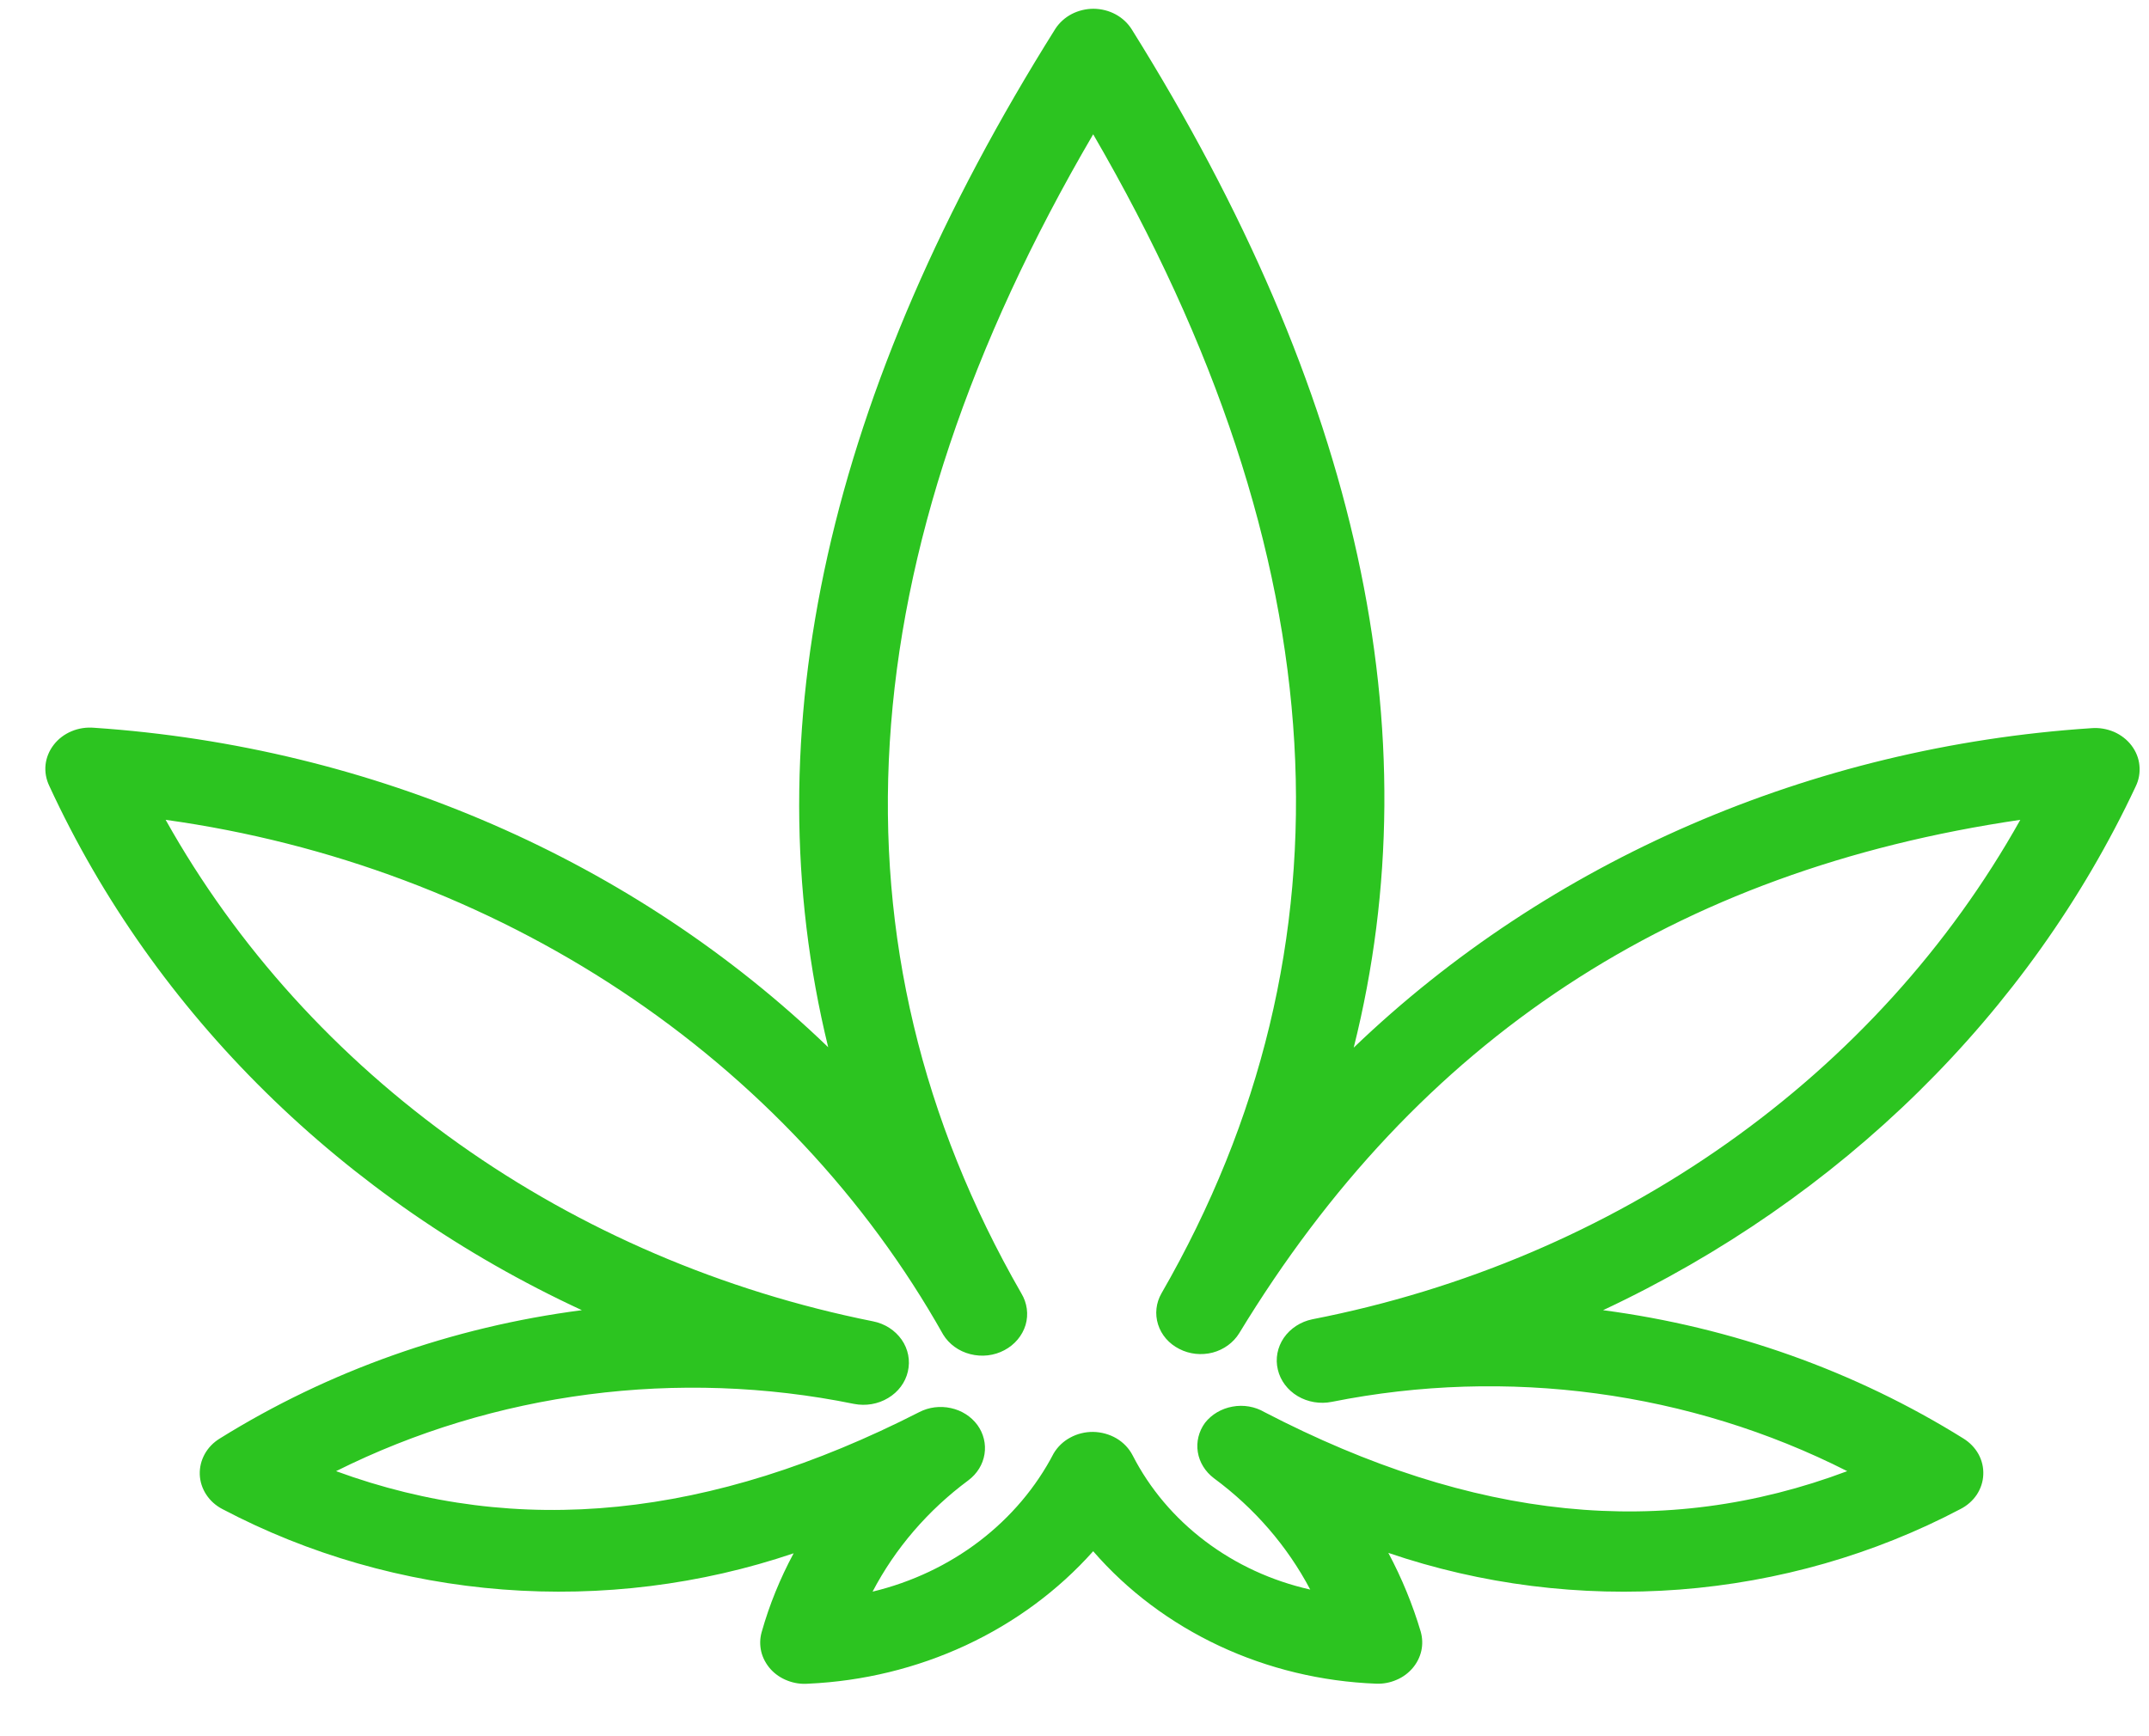
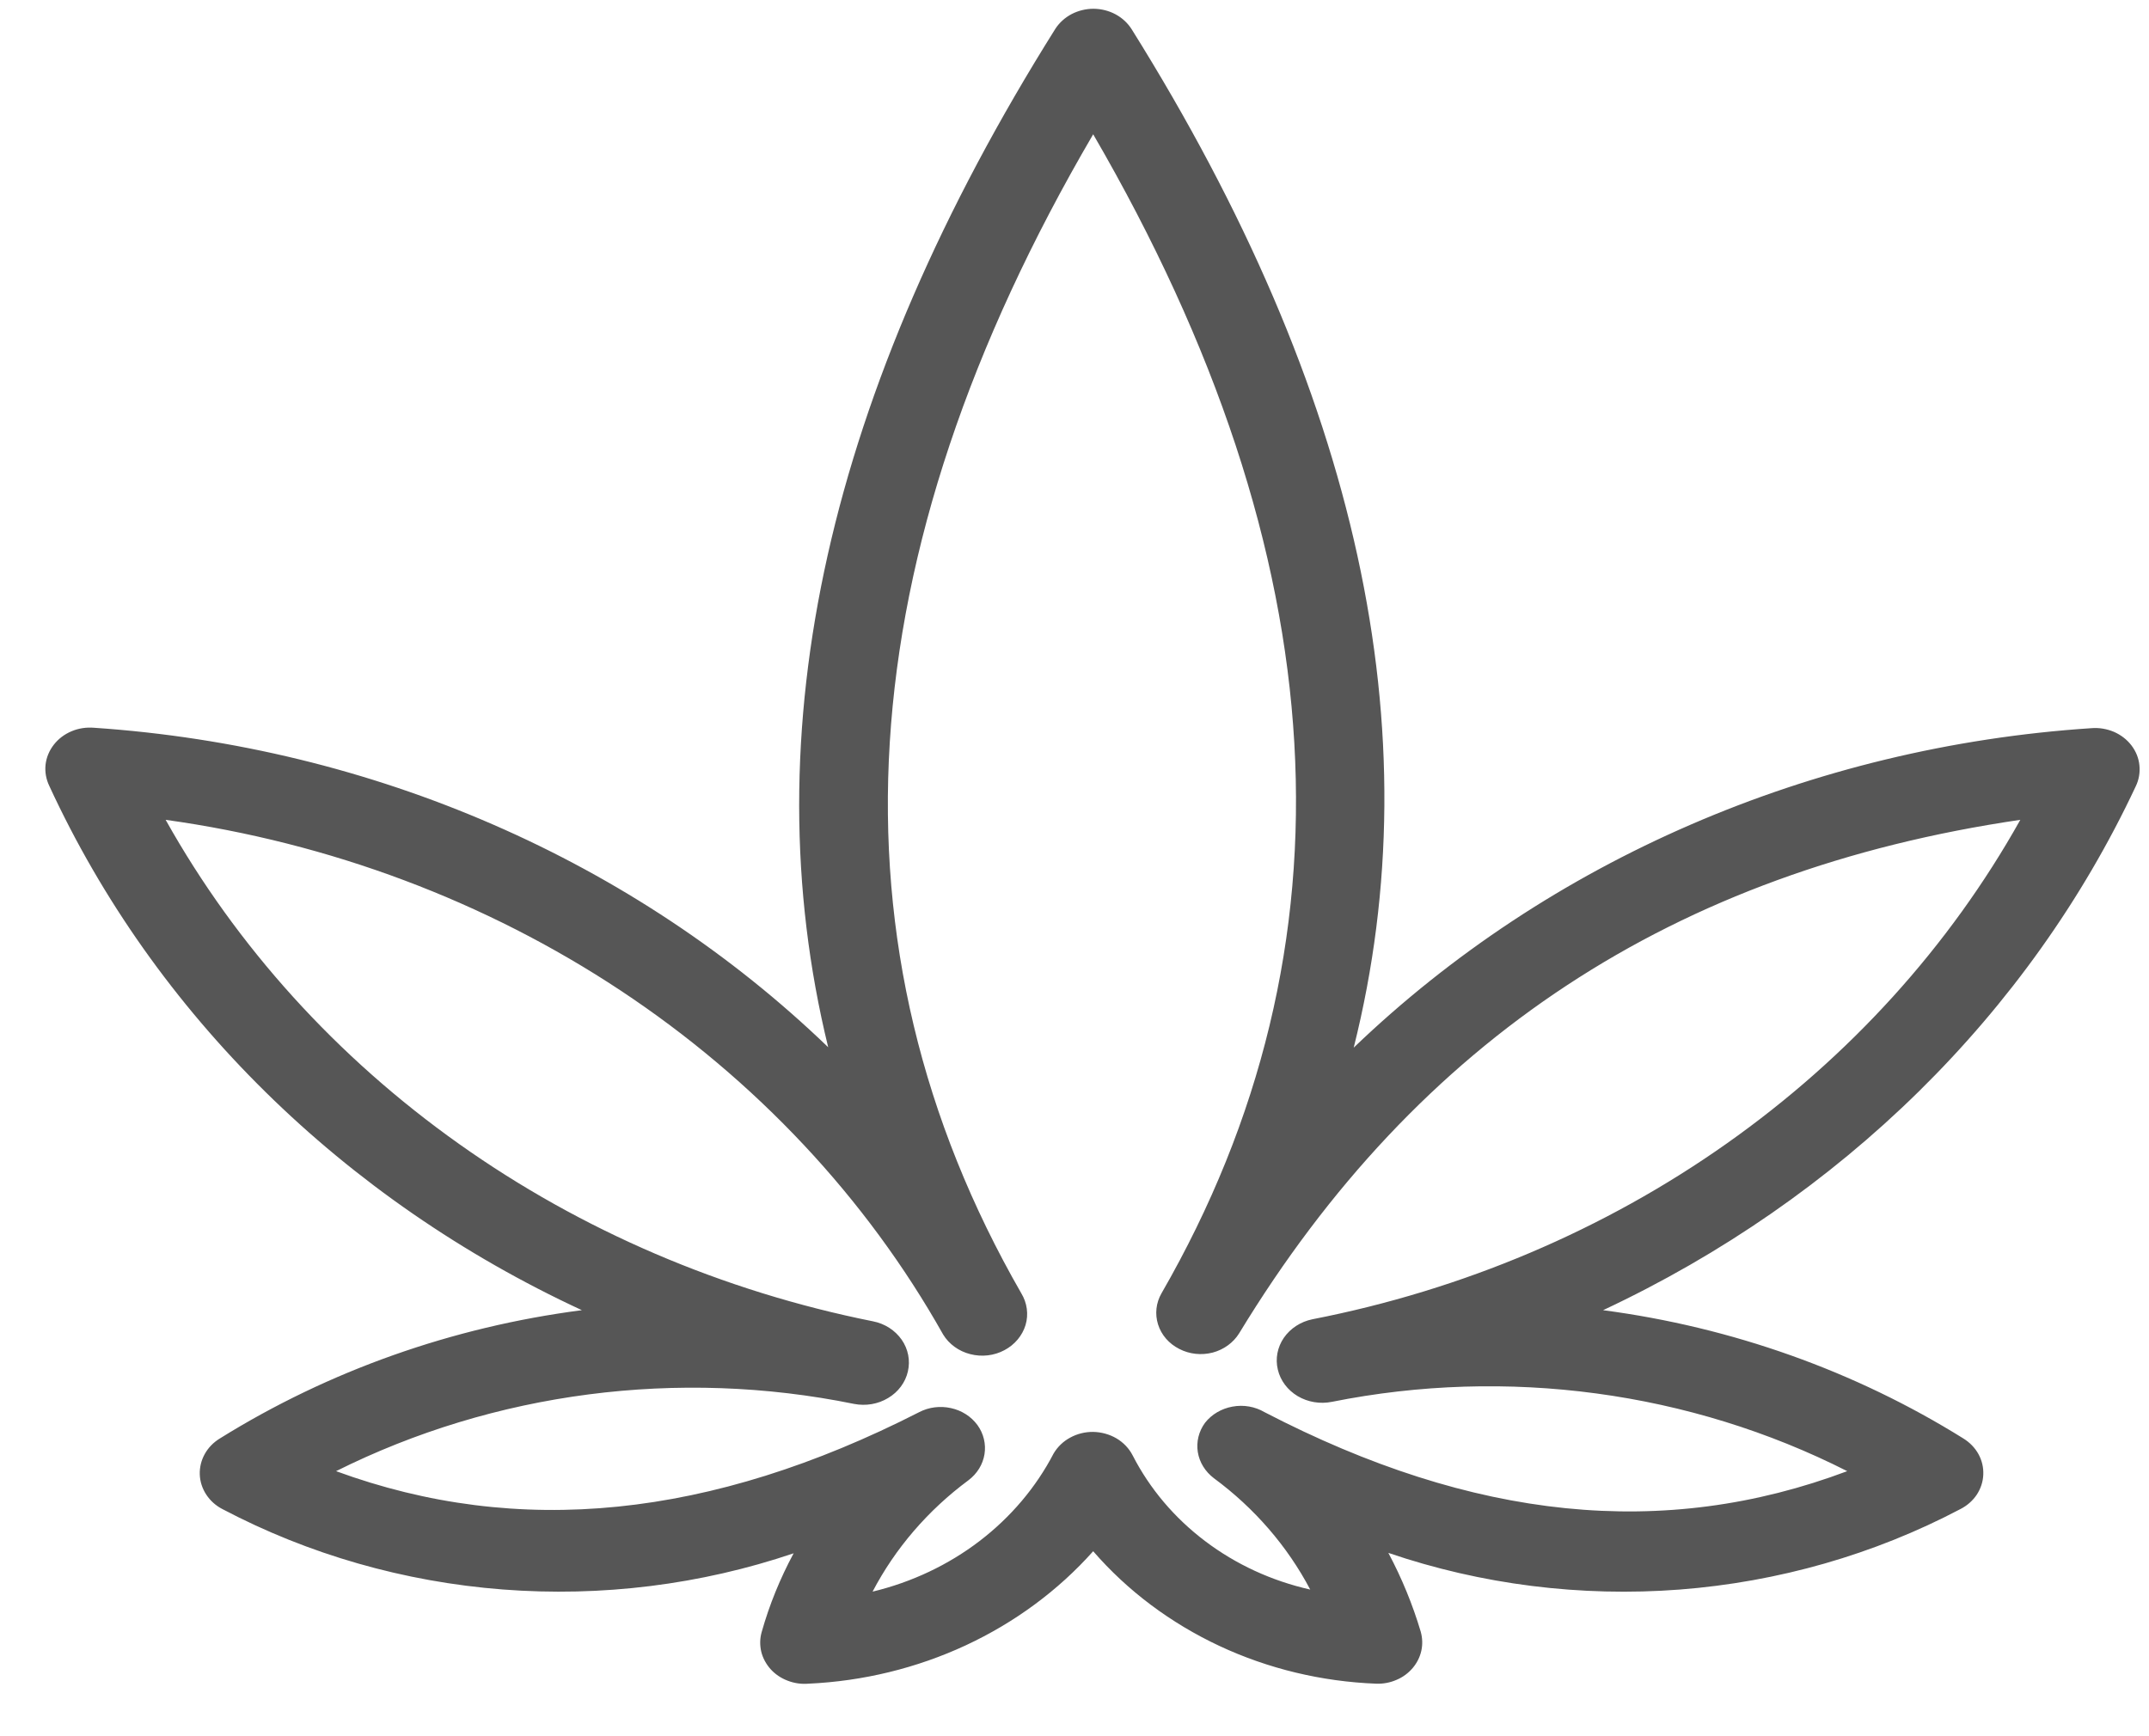
<svg xmlns="http://www.w3.org/2000/svg" width="26" height="21" viewBox="0 0 26 21" fill="none">
-   <path d="M16.652 20.375C15.991 20.35 15.343 20.194 14.753 19.918C14.162 19.641 13.641 19.251 13.226 18.772C12.803 19.247 12.277 19.635 11.684 19.911C11.09 20.187 10.441 20.345 9.779 20.375C9.693 20.382 9.607 20.369 9.528 20.338C9.449 20.308 9.378 20.26 9.323 20.199C9.268 20.137 9.229 20.065 9.21 19.987C9.192 19.909 9.193 19.828 9.215 19.751C9.308 19.421 9.438 19.102 9.602 18.797C8.477 19.178 7.276 19.327 6.083 19.235C4.89 19.143 3.733 18.811 2.691 18.262C2.61 18.22 2.543 18.16 2.495 18.086C2.447 18.013 2.42 17.929 2.417 17.843C2.414 17.757 2.435 17.672 2.477 17.596C2.519 17.52 2.582 17.455 2.659 17.408C3.974 16.589 5.472 16.058 7.04 15.855C4.153 14.517 1.87 12.269 0.597 9.512C0.558 9.431 0.542 9.343 0.551 9.255C0.561 9.167 0.595 9.084 0.651 9.012C0.706 8.941 0.78 8.885 0.866 8.849C0.951 8.813 1.046 8.799 1.139 8.807C4.51 9.035 7.673 10.411 10.02 12.673C9.086 8.852 10.02 4.727 12.77 0.346C12.818 0.273 12.886 0.212 12.966 0.17C13.047 0.128 13.139 0.106 13.231 0.106C13.325 0.107 13.417 0.13 13.498 0.174C13.579 0.218 13.646 0.281 13.693 0.356C16.431 4.737 17.339 8.847 16.378 12.678C18.739 10.412 21.917 9.035 25.302 8.812C25.395 8.804 25.489 8.82 25.575 8.856C25.66 8.893 25.734 8.95 25.788 9.021C25.842 9.092 25.876 9.175 25.884 9.262C25.893 9.349 25.878 9.437 25.839 9.517C24.551 12.264 22.272 14.506 19.395 15.855C20.956 16.061 22.446 16.592 23.755 17.408C23.832 17.456 23.895 17.521 23.937 17.597C23.979 17.674 23.999 17.759 23.995 17.845C23.992 17.931 23.964 18.015 23.916 18.088C23.867 18.161 23.799 18.221 23.718 18.262C22.674 18.812 21.515 19.144 20.32 19.236C19.125 19.327 17.922 19.176 16.797 18.792C16.96 19.097 17.091 19.417 17.189 19.746C17.21 19.821 17.213 19.901 17.196 19.977C17.179 20.053 17.143 20.125 17.091 20.186C17.038 20.248 16.972 20.297 16.895 20.329C16.819 20.362 16.736 20.378 16.652 20.375ZM13.226 17.328C13.326 17.33 13.424 17.357 13.509 17.407C13.593 17.457 13.661 17.529 13.704 17.613C13.91 18.015 14.209 18.369 14.581 18.65C14.952 18.931 15.386 19.131 15.852 19.236C15.576 18.712 15.178 18.251 14.686 17.888C14.582 17.809 14.512 17.697 14.492 17.573C14.472 17.449 14.503 17.322 14.579 17.218C14.659 17.116 14.778 17.046 14.911 17.022C15.045 16.997 15.183 17.021 15.299 17.089C17.828 18.402 20.131 18.637 22.349 17.803C20.446 16.838 18.234 16.54 16.115 16.964C15.972 16.993 15.823 16.968 15.7 16.895C15.578 16.822 15.491 16.707 15.46 16.574C15.428 16.442 15.455 16.303 15.533 16.189C15.612 16.075 15.736 15.994 15.878 15.965C17.698 15.61 19.41 14.884 20.891 13.838C22.372 12.793 23.585 11.455 24.443 9.921C20.255 10.536 17.156 12.573 14.992 16.135C14.922 16.248 14.807 16.332 14.672 16.368C14.536 16.403 14.391 16.388 14.268 16.324C14.143 16.261 14.051 16.155 14.011 16.028C13.971 15.902 13.986 15.766 14.053 15.65C16.464 11.464 16.201 6.744 13.226 1.625C10.235 6.739 9.945 11.454 12.356 15.65C12.427 15.767 12.446 15.905 12.408 16.034C12.369 16.163 12.277 16.273 12.152 16.339C12.027 16.406 11.878 16.423 11.739 16.387C11.6 16.352 11.482 16.266 11.411 16.15C10.481 14.496 9.144 13.07 7.509 11.987C5.875 10.905 3.988 10.197 2.004 9.921C2.863 11.456 4.076 12.795 5.555 13.844C7.034 14.893 8.744 15.626 10.563 15.99C10.705 16.018 10.829 16.098 10.909 16.212C10.988 16.326 11.015 16.464 10.984 16.597C10.954 16.729 10.868 16.845 10.745 16.918C10.623 16.992 10.474 17.017 10.332 16.989C8.206 16.556 5.983 16.845 4.066 17.803C6.272 18.612 8.597 18.377 11.121 17.089C11.238 17.028 11.375 17.011 11.505 17.04C11.635 17.068 11.749 17.141 11.825 17.244C11.9 17.347 11.931 17.474 11.911 17.598C11.891 17.722 11.822 17.834 11.717 17.913C11.227 18.276 10.831 18.737 10.557 19.261C11.031 19.147 11.473 18.938 11.851 18.649C12.229 18.36 12.535 17.998 12.748 17.588C12.795 17.509 12.864 17.442 12.948 17.397C13.032 17.351 13.128 17.327 13.226 17.328Z" fill="#2CC420" />
+   <path d="M16.652 20.375C15.991 20.35 15.343 20.194 14.753 19.918C14.162 19.641 13.641 19.251 13.226 18.772C12.803 19.247 12.277 19.635 11.684 19.911C11.09 20.187 10.441 20.345 9.779 20.375C9.693 20.382 9.607 20.369 9.528 20.338C9.449 20.308 9.378 20.26 9.323 20.199C9.268 20.137 9.229 20.065 9.21 19.987C9.192 19.909 9.193 19.828 9.215 19.751C9.308 19.421 9.438 19.102 9.602 18.797C8.477 19.178 7.276 19.327 6.083 19.235C4.89 19.143 3.733 18.811 2.691 18.262C2.61 18.22 2.543 18.16 2.495 18.086C2.447 18.013 2.42 17.929 2.417 17.843C2.414 17.757 2.435 17.672 2.477 17.596C2.519 17.52 2.582 17.455 2.659 17.408C3.974 16.589 5.472 16.058 7.04 15.855C4.153 14.517 1.87 12.269 0.597 9.512C0.558 9.431 0.542 9.343 0.551 9.255C0.561 9.167 0.595 9.084 0.651 9.012C0.706 8.941 0.78 8.885 0.866 8.849C0.951 8.813 1.046 8.799 1.139 8.807C4.51 9.035 7.673 10.411 10.02 12.673C9.086 8.852 10.02 4.727 12.77 0.346C12.818 0.273 12.886 0.212 12.966 0.17C13.047 0.128 13.139 0.106 13.231 0.106C13.325 0.107 13.417 0.13 13.498 0.174C13.579 0.218 13.646 0.281 13.693 0.356C16.431 4.737 17.339 8.847 16.378 12.678C18.739 10.412 21.917 9.035 25.302 8.812C25.395 8.804 25.489 8.82 25.575 8.856C25.66 8.893 25.734 8.95 25.788 9.021C25.842 9.092 25.876 9.175 25.884 9.262C25.893 9.349 25.878 9.437 25.839 9.517C24.551 12.264 22.272 14.506 19.395 15.855C20.956 16.061 22.446 16.592 23.755 17.408C23.832 17.456 23.895 17.521 23.937 17.597C23.979 17.674 23.999 17.759 23.995 17.845C23.992 17.931 23.964 18.015 23.916 18.088C23.867 18.161 23.799 18.221 23.718 18.262C22.674 18.812 21.515 19.144 20.32 19.236C19.125 19.327 17.922 19.176 16.797 18.792C16.96 19.097 17.091 19.417 17.189 19.746C17.21 19.821 17.213 19.901 17.196 19.977C17.179 20.053 17.143 20.125 17.091 20.186C17.038 20.248 16.972 20.297 16.895 20.329C16.819 20.362 16.736 20.378 16.652 20.375ZM13.226 17.328C13.326 17.33 13.424 17.357 13.509 17.407C13.593 17.457 13.661 17.529 13.704 17.613C13.91 18.015 14.209 18.369 14.581 18.65C14.952 18.931 15.386 19.131 15.852 19.236C15.576 18.712 15.178 18.251 14.686 17.888C14.582 17.809 14.512 17.697 14.492 17.573C14.472 17.449 14.503 17.322 14.579 17.218C14.659 17.116 14.778 17.046 14.911 17.022C15.045 16.997 15.183 17.021 15.299 17.089C17.828 18.402 20.131 18.637 22.349 17.803C20.446 16.838 18.234 16.54 16.115 16.964C15.972 16.993 15.823 16.968 15.7 16.895C15.578 16.822 15.491 16.707 15.46 16.574C15.428 16.442 15.455 16.303 15.533 16.189C15.612 16.075 15.736 15.994 15.878 15.965C17.698 15.61 19.41 14.884 20.891 13.838C22.372 12.793 23.585 11.455 24.443 9.921C20.255 10.536 17.156 12.573 14.992 16.135C14.922 16.248 14.807 16.332 14.672 16.368C14.536 16.403 14.391 16.388 14.268 16.324C14.143 16.261 14.051 16.155 14.011 16.028C13.971 15.902 13.986 15.766 14.053 15.65C16.464 11.464 16.201 6.744 13.226 1.625C10.235 6.739 9.945 11.454 12.356 15.65C12.427 15.767 12.446 15.905 12.408 16.034C12.369 16.163 12.277 16.273 12.152 16.339C12.027 16.406 11.878 16.423 11.739 16.387C11.6 16.352 11.482 16.266 11.411 16.15C10.481 14.496 9.144 13.07 7.509 11.987C5.875 10.905 3.988 10.197 2.004 9.921C2.863 11.456 4.076 12.795 5.555 13.844C7.034 14.893 8.744 15.626 10.563 15.99C10.705 16.018 10.829 16.098 10.909 16.212C10.988 16.326 11.015 16.464 10.984 16.597C10.954 16.729 10.868 16.845 10.745 16.918C10.623 16.992 10.474 17.017 10.332 16.989C8.206 16.556 5.983 16.845 4.066 17.803C6.272 18.612 8.597 18.377 11.121 17.089C11.238 17.028 11.375 17.011 11.505 17.04C11.635 17.068 11.749 17.141 11.825 17.244C11.9 17.347 11.931 17.474 11.911 17.598C11.891 17.722 11.822 17.834 11.717 17.913C11.227 18.276 10.831 18.737 10.557 19.261C11.031 19.147 11.473 18.938 11.851 18.649C12.229 18.36 12.535 17.998 12.748 17.588C12.795 17.509 12.864 17.442 12.948 17.397C13.032 17.351 13.128 17.327 13.226 17.328Z" fill="#565656" />
</svg>
